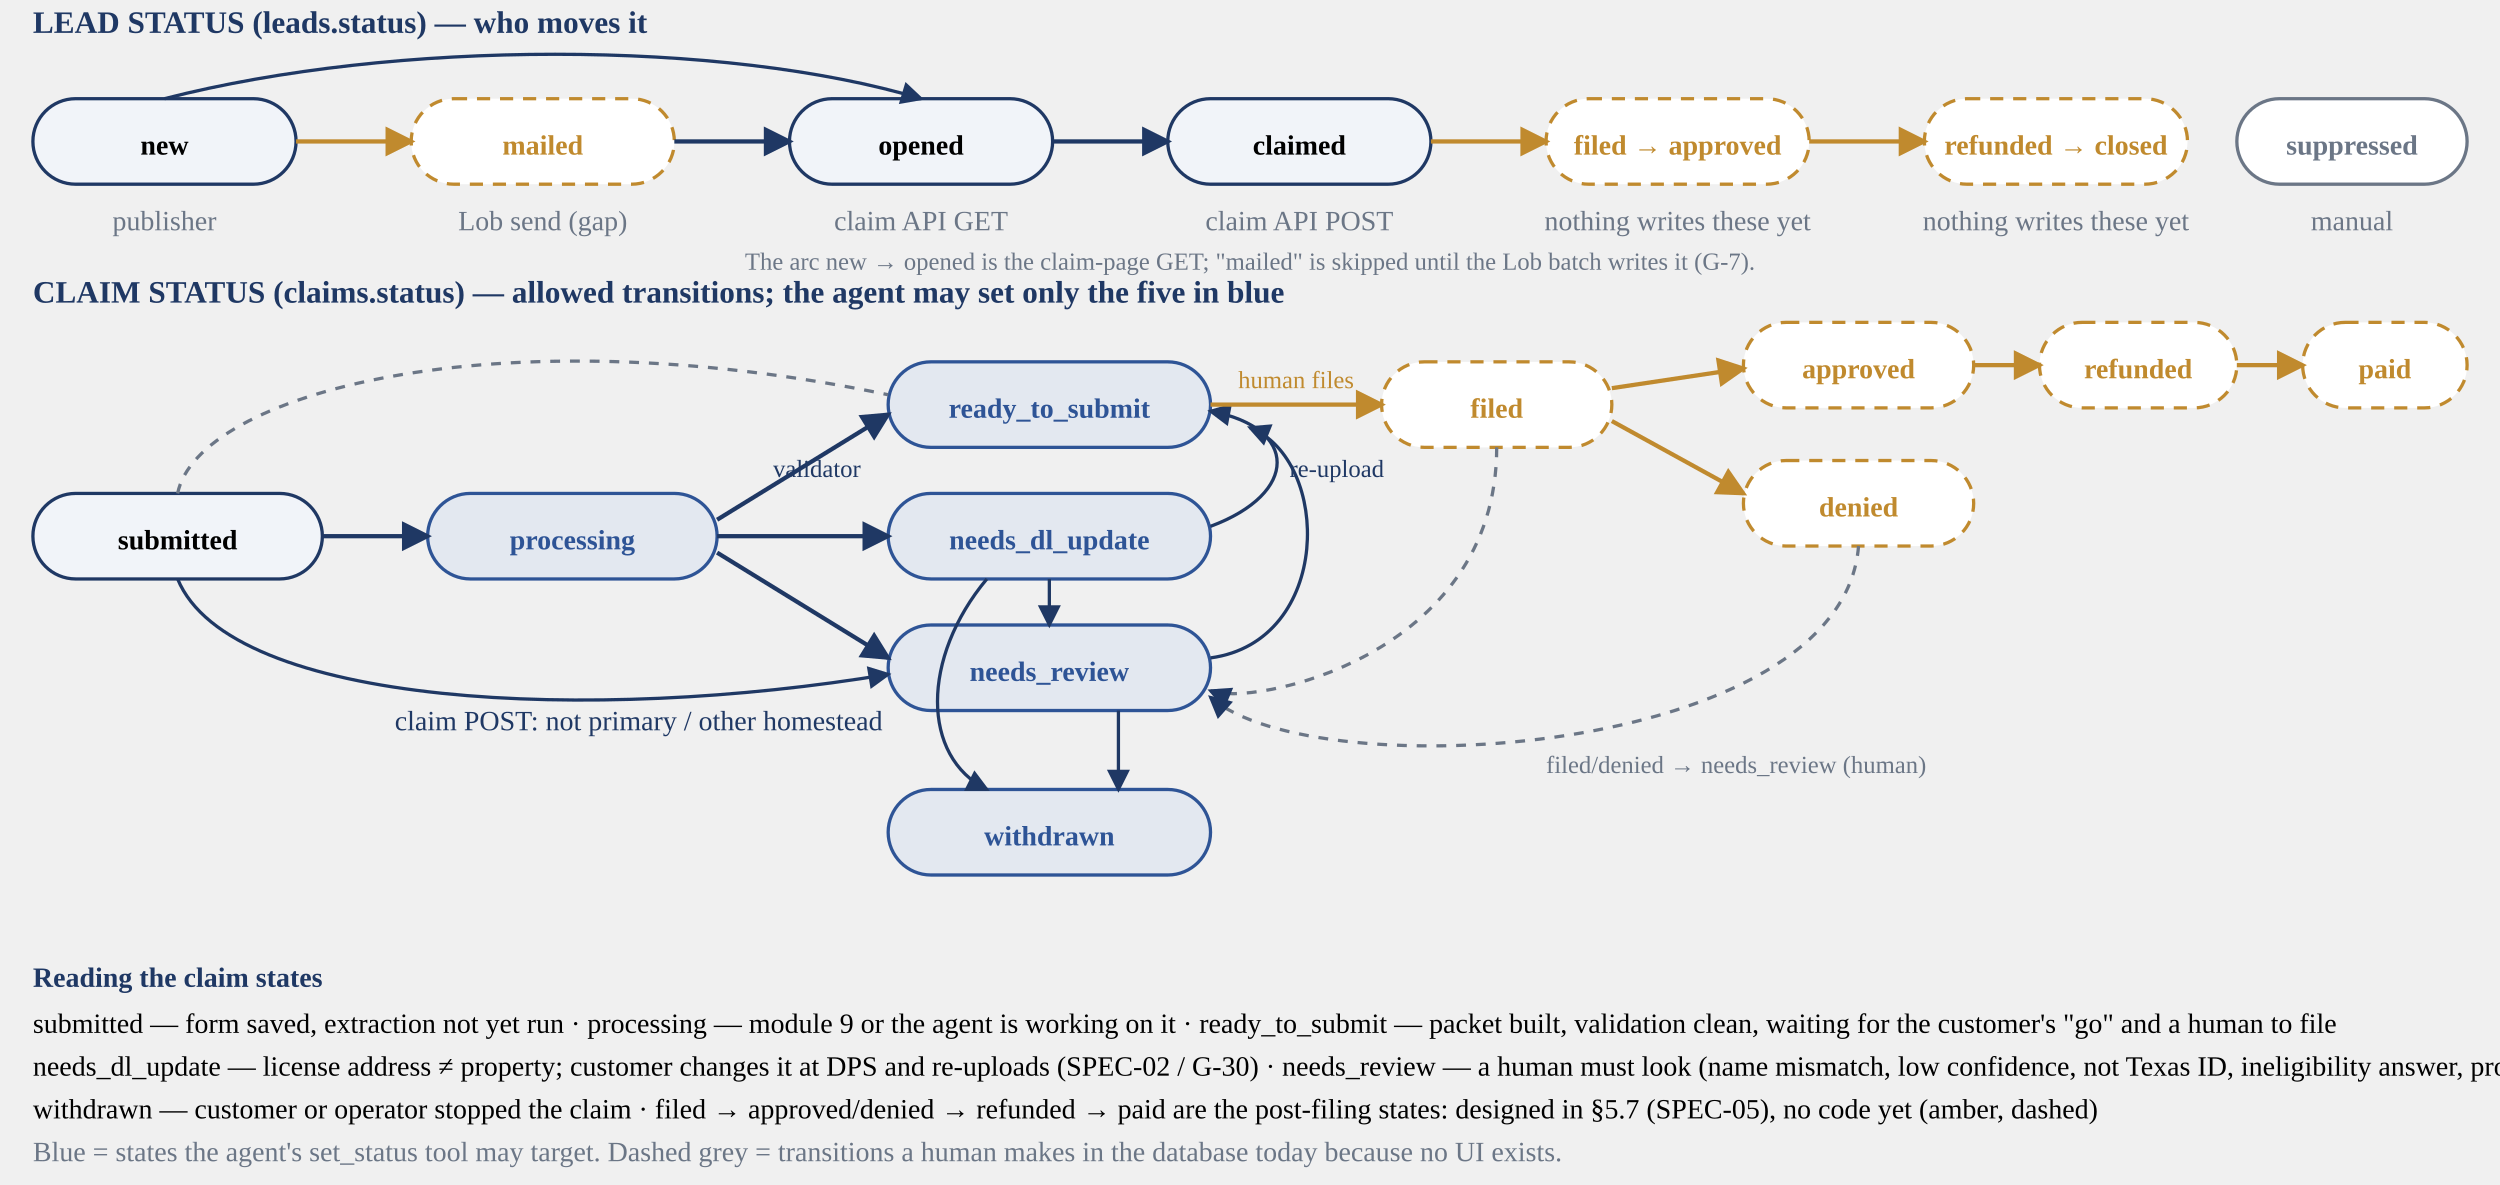
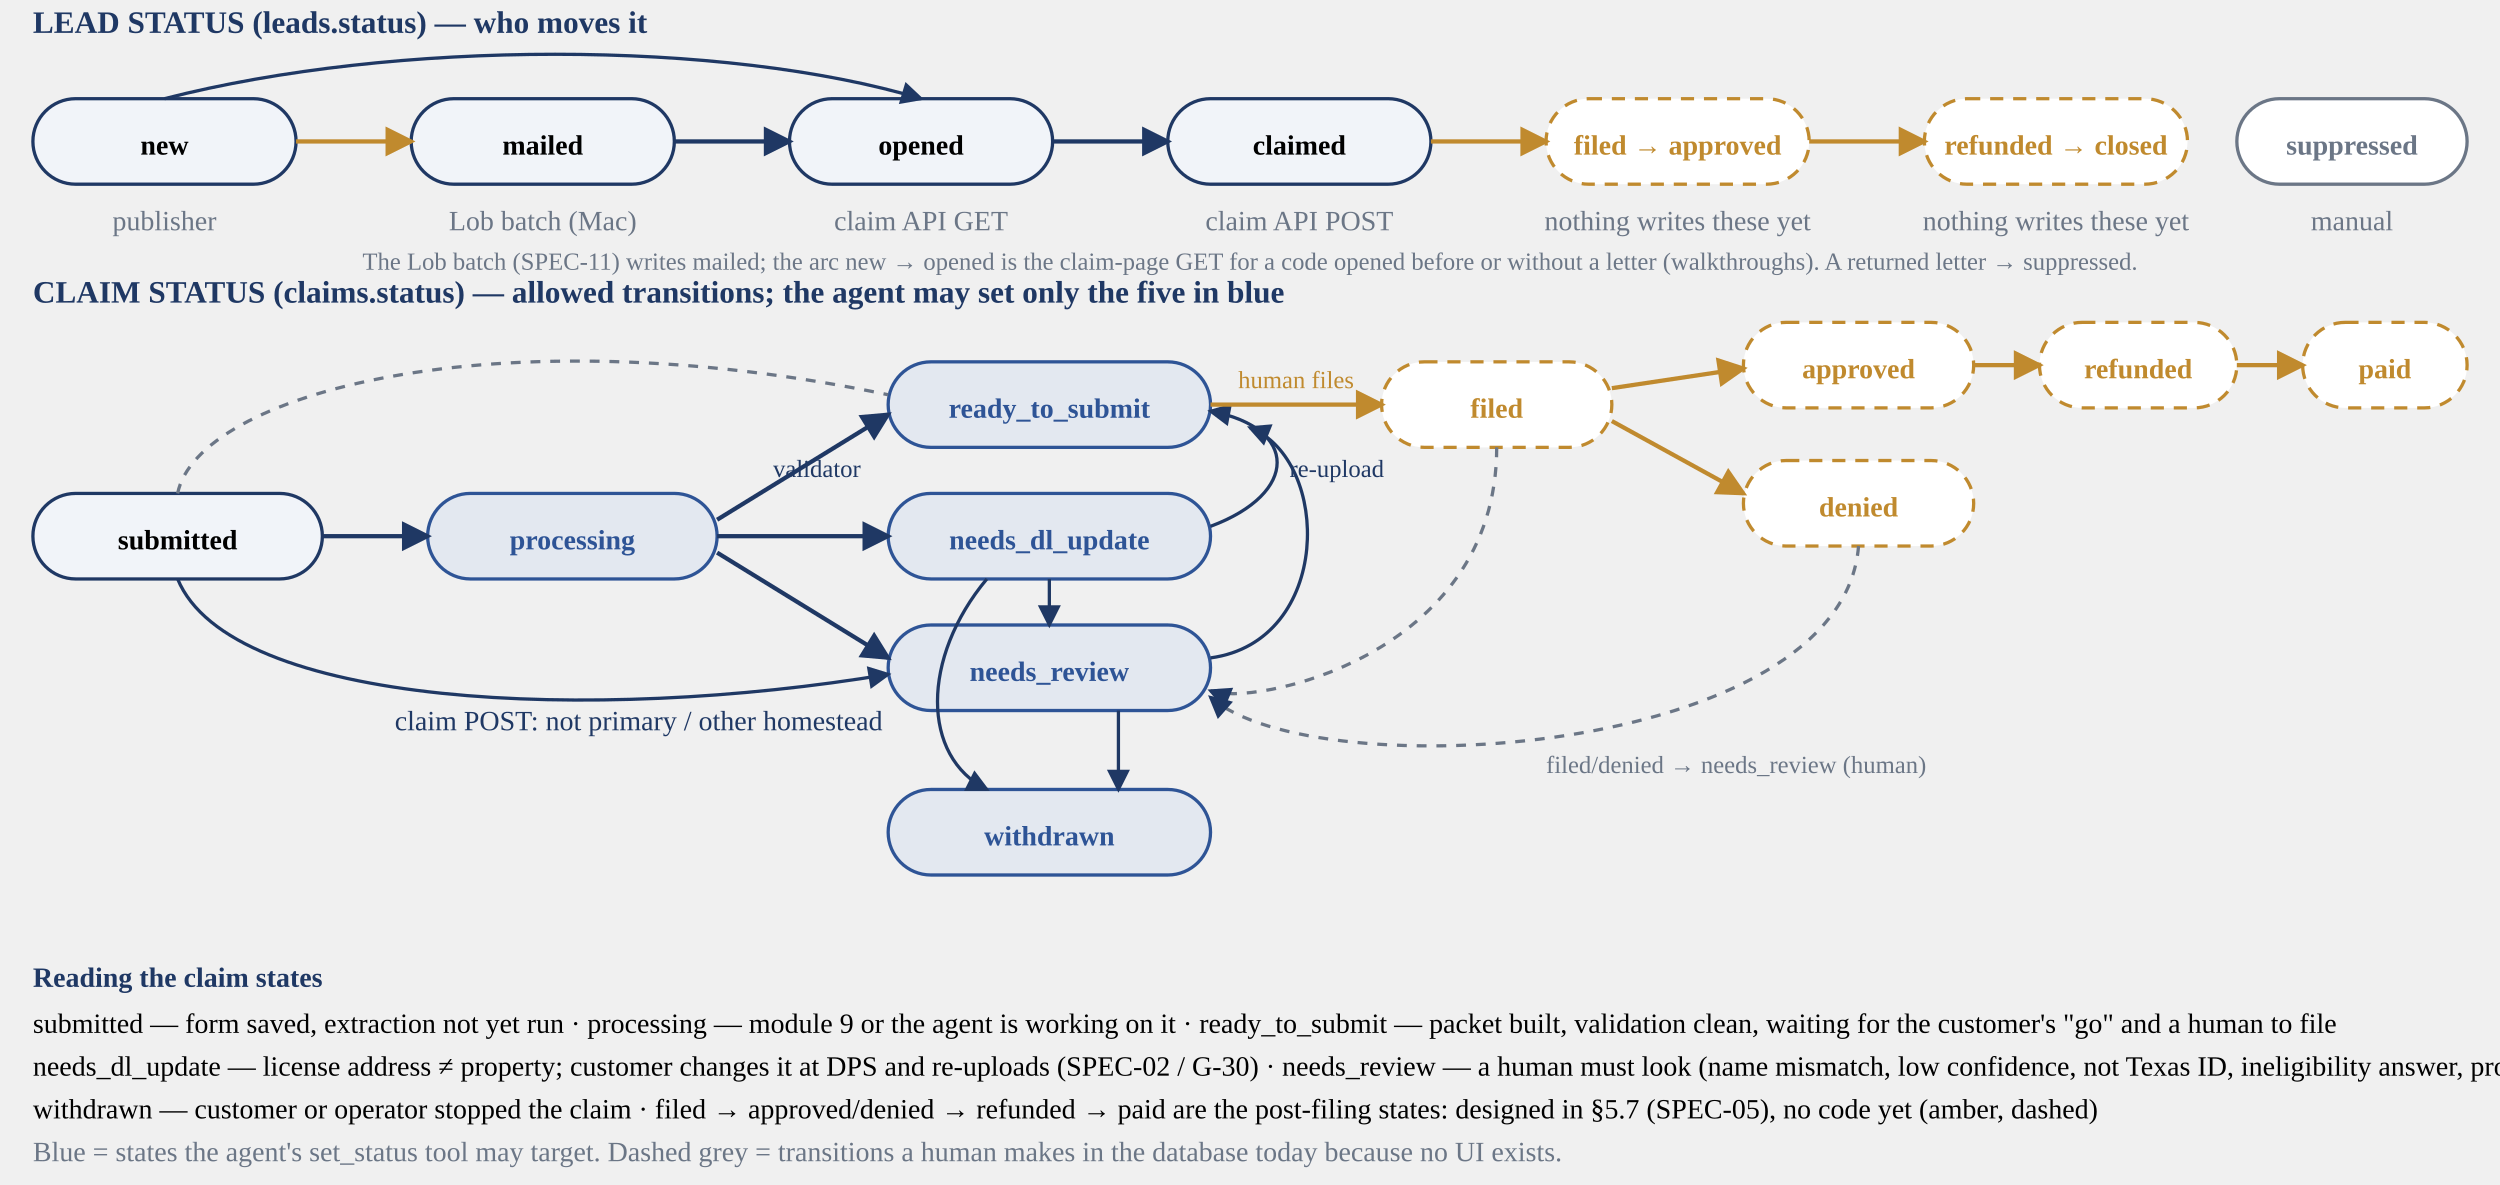
<svg xmlns="http://www.w3.org/2000/svg" viewBox="0 0 760 360" font-size="8.5">
  <defs>
    <marker id="s1" markerWidth="7" markerHeight="7" refX="6" refY="3.5" orient="auto">
      <path d="M0,0 L7,3.5 L0,7 z" fill="#1F3864" />
    </marker>
    <marker id="s2" markerWidth="7" markerHeight="7" refX="6" refY="3.5" orient="auto">
      <path d="M0,0 L7,3.5 L0,7 z" fill="#C08A2E" />
    </marker>
  </defs>
  <text x="10" y="10" font-size="9.5" font-weight="700" fill="#1F3864">LEAD STATUS (leads.status) — who moves it</text>
  <g>
    <rect x="10" y="30" width="80" height="26" rx="13" fill="#F1F4F9" stroke="#1F3864" />
    <text x="50" y="47" text-anchor="middle" font-weight="700">new</text>
-     <rect x="125" y="30" width="80" height="26" rx="13" fill="#fff" stroke="#C08A2E" stroke-dasharray="4 3" />
-     <text x="165" y="47" text-anchor="middle" font-weight="700" fill="#C08A2E">mailed</text>
+     <rect x="125" y="30" width="80" height="26" rx="13" fill="#F1F4F9" stroke="#1F3864" />
+     <text x="165" y="47" text-anchor="middle" font-weight="700">mailed</text>
    <rect x="240" y="30" width="80" height="26" rx="13" fill="#F1F4F9" stroke="#1F3864" />
    <text x="280" y="47" text-anchor="middle" font-weight="700">opened</text>
    <rect x="355" y="30" width="80" height="26" rx="13" fill="#F1F4F9" stroke="#1F3864" />
    <text x="395" y="47" text-anchor="middle" font-weight="700">claimed</text>
    <rect x="470" y="30" width="80" height="26" rx="13" fill="#fff" stroke="#C08A2E" stroke-dasharray="4 3" />
    <text x="510" y="47" text-anchor="middle" font-weight="700" fill="#C08A2E">filed → approved</text>
    <rect x="585" y="30" width="80" height="26" rx="13" fill="#fff" stroke="#C08A2E" stroke-dasharray="4 3" />
    <text x="625" y="47" text-anchor="middle" font-weight="700" fill="#C08A2E">refunded → closed</text>
    <rect x="680" y="30" width="70" height="26" rx="13" fill="#fff" stroke="#6B7686" />
    <text x="715" y="47" text-anchor="middle" font-weight="700" fill="#6B7686">suppressed</text>
  </g>
  <line x1="90" y1="43" x2="125" y2="43" stroke="#C08A2E" stroke-width="1.3" marker-end="url(#s2)" />
  <line x1="205" y1="43" x2="240" y2="43" stroke="#1F3864" stroke-width="1.3" marker-end="url(#s1)" />
  <line x1="320" y1="43" x2="355" y2="43" stroke="#1F3864" stroke-width="1.3" marker-end="url(#s1)" />
  <line x1="435" y1="43" x2="470" y2="43" stroke="#C08A2E" stroke-width="1.3" marker-end="url(#s2)" />
  <line x1="550" y1="43" x2="585" y2="43" stroke="#C08A2E" stroke-width="1.3" marker-end="url(#s2)" />
  <path d="M50,30 C120,12 220,12 280,30" fill="none" stroke="#1F3864" stroke-width="1" marker-end="url(#s1)" />
  <g fill="#6B7686">
    <text x="50" y="70" text-anchor="middle">publisher</text>
-     <text x="380" y="82" text-anchor="middle" font-size="7.5">The arc new → opened is the claim-page GET; "mailed" is skipped until the Lob batch writes it (G-7).</text>
-     <text x="165" y="70" text-anchor="middle">Lob send (gap)</text>
+     <text x="380" y="82" text-anchor="middle" font-size="7.5">The Lob batch (SPEC-11) writes mailed; the arc new → opened is the claim-page GET for a code opened before or without a letter (walkthroughs). A returned letter → suppressed.</text>
+     <text x="165" y="70" text-anchor="middle">Lob batch (Mac)</text>
    <text x="280" y="70" text-anchor="middle">claim API GET</text>
    <text x="395" y="70" text-anchor="middle">claim API POST</text>
    <text x="510" y="70" text-anchor="middle">nothing writes these yet</text>
    <text x="625" y="70" text-anchor="middle">nothing writes these yet</text>
    <text x="715" y="70" text-anchor="middle">manual</text>
  </g>
  <text x="10" y="92" font-size="9.5" font-weight="700" fill="#1F3864">CLAIM STATUS (claims.status) — allowed transitions; the agent may set only the five in blue</text>
  <g>
    <rect x="10" y="150" width="88" height="26" rx="13" fill="#F1F4F9" stroke="#1F3864" />
    <text x="54" y="167" text-anchor="middle" font-weight="700">submitted</text>
    <rect x="130" y="150" width="88" height="26" rx="13" fill="#E3E8F0" stroke="#2E5496" />
    <text x="174" y="167" text-anchor="middle" font-weight="700" fill="#2E5496">processing</text>
    <rect x="270" y="110" width="98" height="26" rx="13" fill="#E3E8F0" stroke="#2E5496" />
    <text x="319" y="127" text-anchor="middle" font-weight="700" fill="#2E5496">ready_to_submit</text>
    <rect x="270" y="150" width="98" height="26" rx="13" fill="#E3E8F0" stroke="#2E5496" />
    <text x="319" y="167" text-anchor="middle" font-weight="700" fill="#2E5496">needs_dl_update</text>
    <rect x="270" y="190" width="98" height="26" rx="13" fill="#E3E8F0" stroke="#2E5496" />
    <text x="319" y="207" text-anchor="middle" font-weight="700" fill="#2E5496">needs_review</text>
    <rect x="270" y="240" width="98" height="26" rx="13" fill="#E3E8F0" stroke="#2E5496" />
    <text x="319" y="257" text-anchor="middle" font-weight="700" fill="#2E5496">withdrawn</text>
    <rect x="420" y="110" width="70" height="26" rx="13" fill="#fff" stroke="#C08A2E" stroke-dasharray="4 3" />
    <text x="455" y="127" text-anchor="middle" font-weight="700" fill="#C08A2E">filed</text>
    <rect x="530" y="98" width="70" height="26" rx="13" fill="#fff" stroke="#C08A2E" stroke-dasharray="4 3" />
    <text x="565" y="115" text-anchor="middle" font-weight="700" fill="#C08A2E">approved</text>
    <rect x="530" y="140" width="70" height="26" rx="13" fill="#fff" stroke="#C08A2E" stroke-dasharray="4 3" />
    <text x="565" y="157" text-anchor="middle" font-weight="700" fill="#C08A2E">denied</text>
    <rect x="620" y="98" width="60" height="26" rx="13" fill="#fff" stroke="#C08A2E" stroke-dasharray="4 3" />
    <text x="650" y="115" text-anchor="middle" font-weight="700" fill="#C08A2E">refunded</text>
    <rect x="700" y="98" width="50" height="26" rx="13" fill="#fff" stroke="#C08A2E" stroke-dasharray="4 3" />
    <text x="725" y="115" text-anchor="middle" font-weight="700" fill="#C08A2E">paid</text>
  </g>
  <line x1="98" y1="163" x2="130" y2="163" stroke="#1F3864" stroke-width="1.3" marker-end="url(#s1)" />
  <path d="M54,150 C60,120 150,95 270,120" fill="none" stroke="#6B7686" stroke-width="1" stroke-dasharray="3 3" />
  <path d="M54,176 C70,215 180,220 270,205" fill="none" stroke="#1F3864" stroke-width="1" marker-end="url(#s1)" />
  <text x="120" y="222" fill="#1F3864">claim POST: not primary / other homestead</text>
  <line x1="218" y1="158" x2="270" y2="126" stroke="#1F3864" stroke-width="1.3" marker-end="url(#s1)" />
  <line x1="218" y1="163" x2="270" y2="163" stroke="#1F3864" stroke-width="1.3" marker-end="url(#s1)" />
  <line x1="218" y1="168" x2="270" y2="200" stroke="#1F3864" stroke-width="1.3" marker-end="url(#s1)" />
  <text x="235" y="145" fill="#1F3864" font-size="7.5">validator</text>
  <path d="M368,160 C395,150 395,130 368,125" fill="none" stroke="#1F3864" stroke-width="1" marker-end="url(#s1)" />
  <text x="392" y="145" fill="#1F3864" font-size="7.5">re-upload</text>
  <path d="M368,200 C405,195 405,140 380,130" fill="none" stroke="#1F3864" stroke-width="1" marker-end="url(#s1)" />
  <path d="M319,176 L319,190" stroke="#1F3864" stroke-width="1" marker-end="url(#s1)" />
  <path d="M340,216 L340,240" stroke="#1F3864" stroke-width="1" marker-end="url(#s1)" />
  <path d="M300,176 C280,200 280,230 300,240" fill="none" stroke="#1F3864" stroke-width="1" marker-end="url(#s1)" />
  <line x1="368" y1="123" x2="420" y2="123" stroke="#C08A2E" stroke-width="1.3" marker-end="url(#s2)" />
  <text x="394" y="118" text-anchor="middle" fill="#C08A2E" font-size="7.5">human files</text>
  <line x1="490" y1="118" x2="530" y2="112" stroke="#C08A2E" stroke-width="1.3" marker-end="url(#s2)" />
  <line x1="490" y1="128" x2="530" y2="150" stroke="#C08A2E" stroke-width="1.3" marker-end="url(#s2)" />
  <line x1="600" y1="111" x2="620" y2="111" stroke="#C08A2E" stroke-width="1.3" marker-end="url(#s2)" />
  <line x1="680" y1="111" x2="700" y2="111" stroke="#C08A2E" stroke-width="1.3" marker-end="url(#s2)" />
  <path d="M455,136 C455,200 380,215 368,210" fill="none" stroke="#6B7686" stroke-width="1" stroke-dasharray="3 3" marker-end="url(#s1)" />
  <path d="M565,166 C560,230 400,240 368,212" fill="none" stroke="#6B7686" stroke-width="1" stroke-dasharray="3 3" marker-end="url(#s1)" />
  <text x="470" y="235" fill="#6B7686" font-size="7.5">filed/denied → needs_review (human)</text>
  <text x="10" y="300" font-weight="700" fill="#1F3864">Reading the claim states</text>
  <text x="10" y="314">submitted — form saved, extraction not yet run · processing — module 9 or the agent is working on it · ready_to_submit — packet built, validation clean, waiting for the customer's "go" and a human to file</text>
  <text x="10" y="327">needs_dl_update — license address ≠ property; customer changes it at DPS and re-uploads (SPEC-02 / G-30) · needs_review — a human must look (name mismatch, low confidence, not Texas ID, ineligibility answer, processing error)</text>
  <text x="10" y="340">withdrawn — customer or operator stopped the claim · filed → approved/denied → refunded → paid are the post-filing states: designed in §5.7 (SPEC-05), no code yet (amber, dashed)</text>
  <text x="10" y="353" fill="#6B7686">Blue = states the agent's set_status tool may target. Dashed grey = transitions a human makes in the database today because no UI exists.</text>
</svg>
